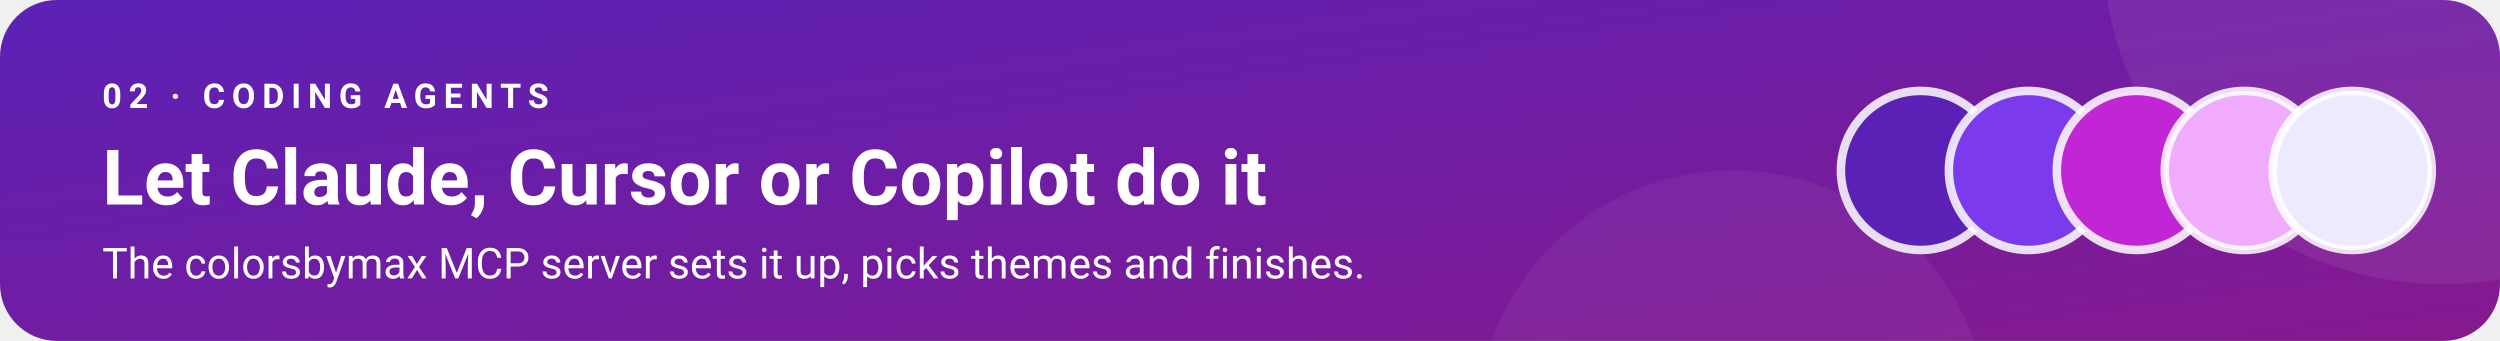
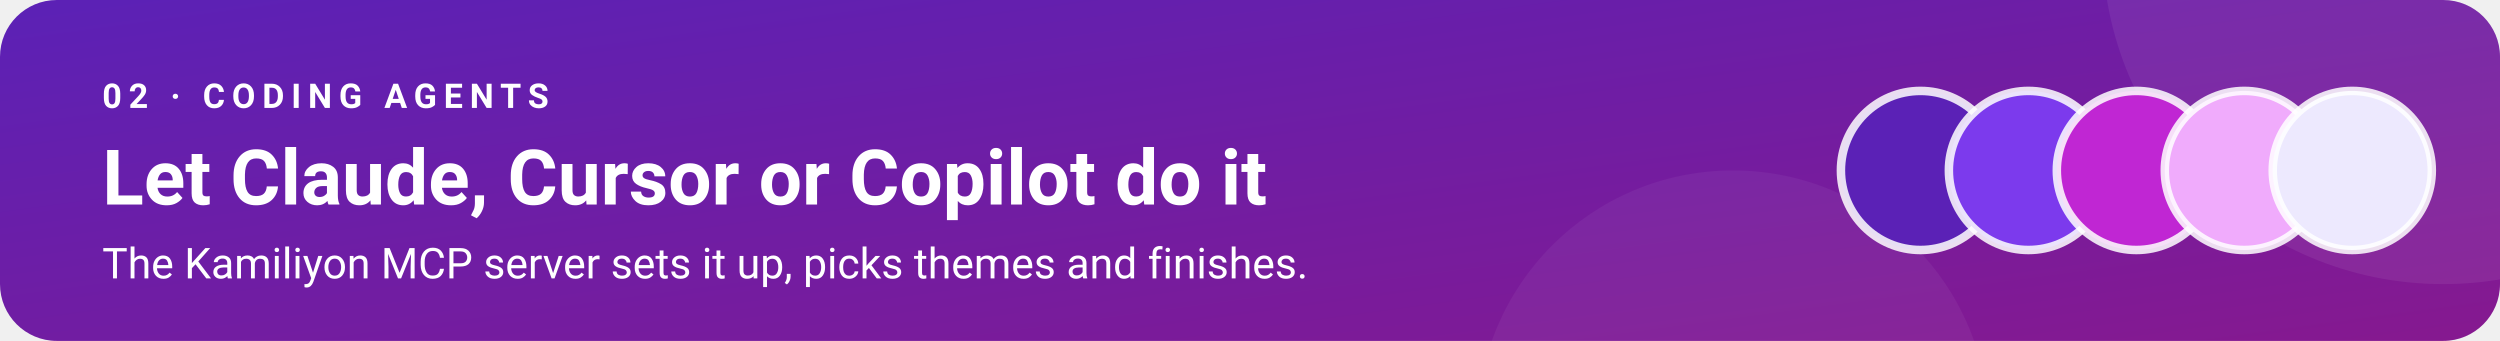
<svg xmlns="http://www.w3.org/2000/svg" width="880" height="120" viewBox="0 0 880 120" role="img" aria-label="Coding agents: Let Claude, Cursor or Copilot do it">
  <defs>
    <linearGradient id="g" x1="0" y1="0" x2="1" y2="1">
      <stop offset="0" stop-color="#5b21b6" />
      <stop offset="1" stop-color="#86198f" />
    </linearGradient>
    <clipPath id="c">
      <rect width="880" height="120" rx="20" />
    </clipPath>
  </defs>
  <g clip-path="url(#c)">
    <rect width="880" height="120" fill="url(#g)" />
    <circle cx="860" cy="-20" r="120" fill="#ffffff" opacity="0.07" />
    <circle cx="610" cy="150" r="90" fill="#ffffff" opacity="0.05" />
  </g>
  <text x="36" y="38" font-family="-apple-system, BlinkMacSystemFont, 'Segoe UI', Roboto, Helvetica, Arial, sans-serif" font-size="12" font-weight="700" letter-spacing="2.4" fill="#ffffff">02 · CODING AGENTS</text>
  <text x="36" y="72" font-family="-apple-system, BlinkMacSystemFont, 'Segoe UI', Roboto, Helvetica, Arial, sans-serif" font-size="27" font-weight="700" fill="#ffffff">Let Claude, Cursor or Copilot do it</text>
-   <text x="36" y="98" font-family="-apple-system, BlinkMacSystemFont, 'Segoe UI', Roboto, Helvetica, Arial, sans-serif" font-size="15" fill="#ffffff">The colorsbymax MCP server sets it up, picks themes and finishes.</text>
+   <text x="36" y="98" font-family="-apple-system, BlinkMacSystemFont, 'Segoe UI', Roboto, Helvetica, Arial, sans-serif" font-size="15" fill="#ffffff">The Kamiliyon MCP server sets it up, picks themes and finishes.</text>
  <circle cx="676" cy="60" r="28" fill="#5b21b6" stroke="#ffffff" stroke-opacity="0.85" stroke-width="3" />
  <circle cx="714" cy="60" r="28" fill="#7c3aed" stroke="#ffffff" stroke-opacity="0.85" stroke-width="3" />
  <circle cx="752" cy="60" r="28" fill="#c026d3" stroke="#ffffff" stroke-opacity="0.85" stroke-width="3" />
  <circle cx="790" cy="60" r="28" fill="#f0abfc" stroke="#ffffff" stroke-opacity="0.85" stroke-width="3" />
  <circle cx="828" cy="60" r="28" fill="#ede9fe" stroke="#ffffff" stroke-opacity="0.85" stroke-width="3" />
</svg>
